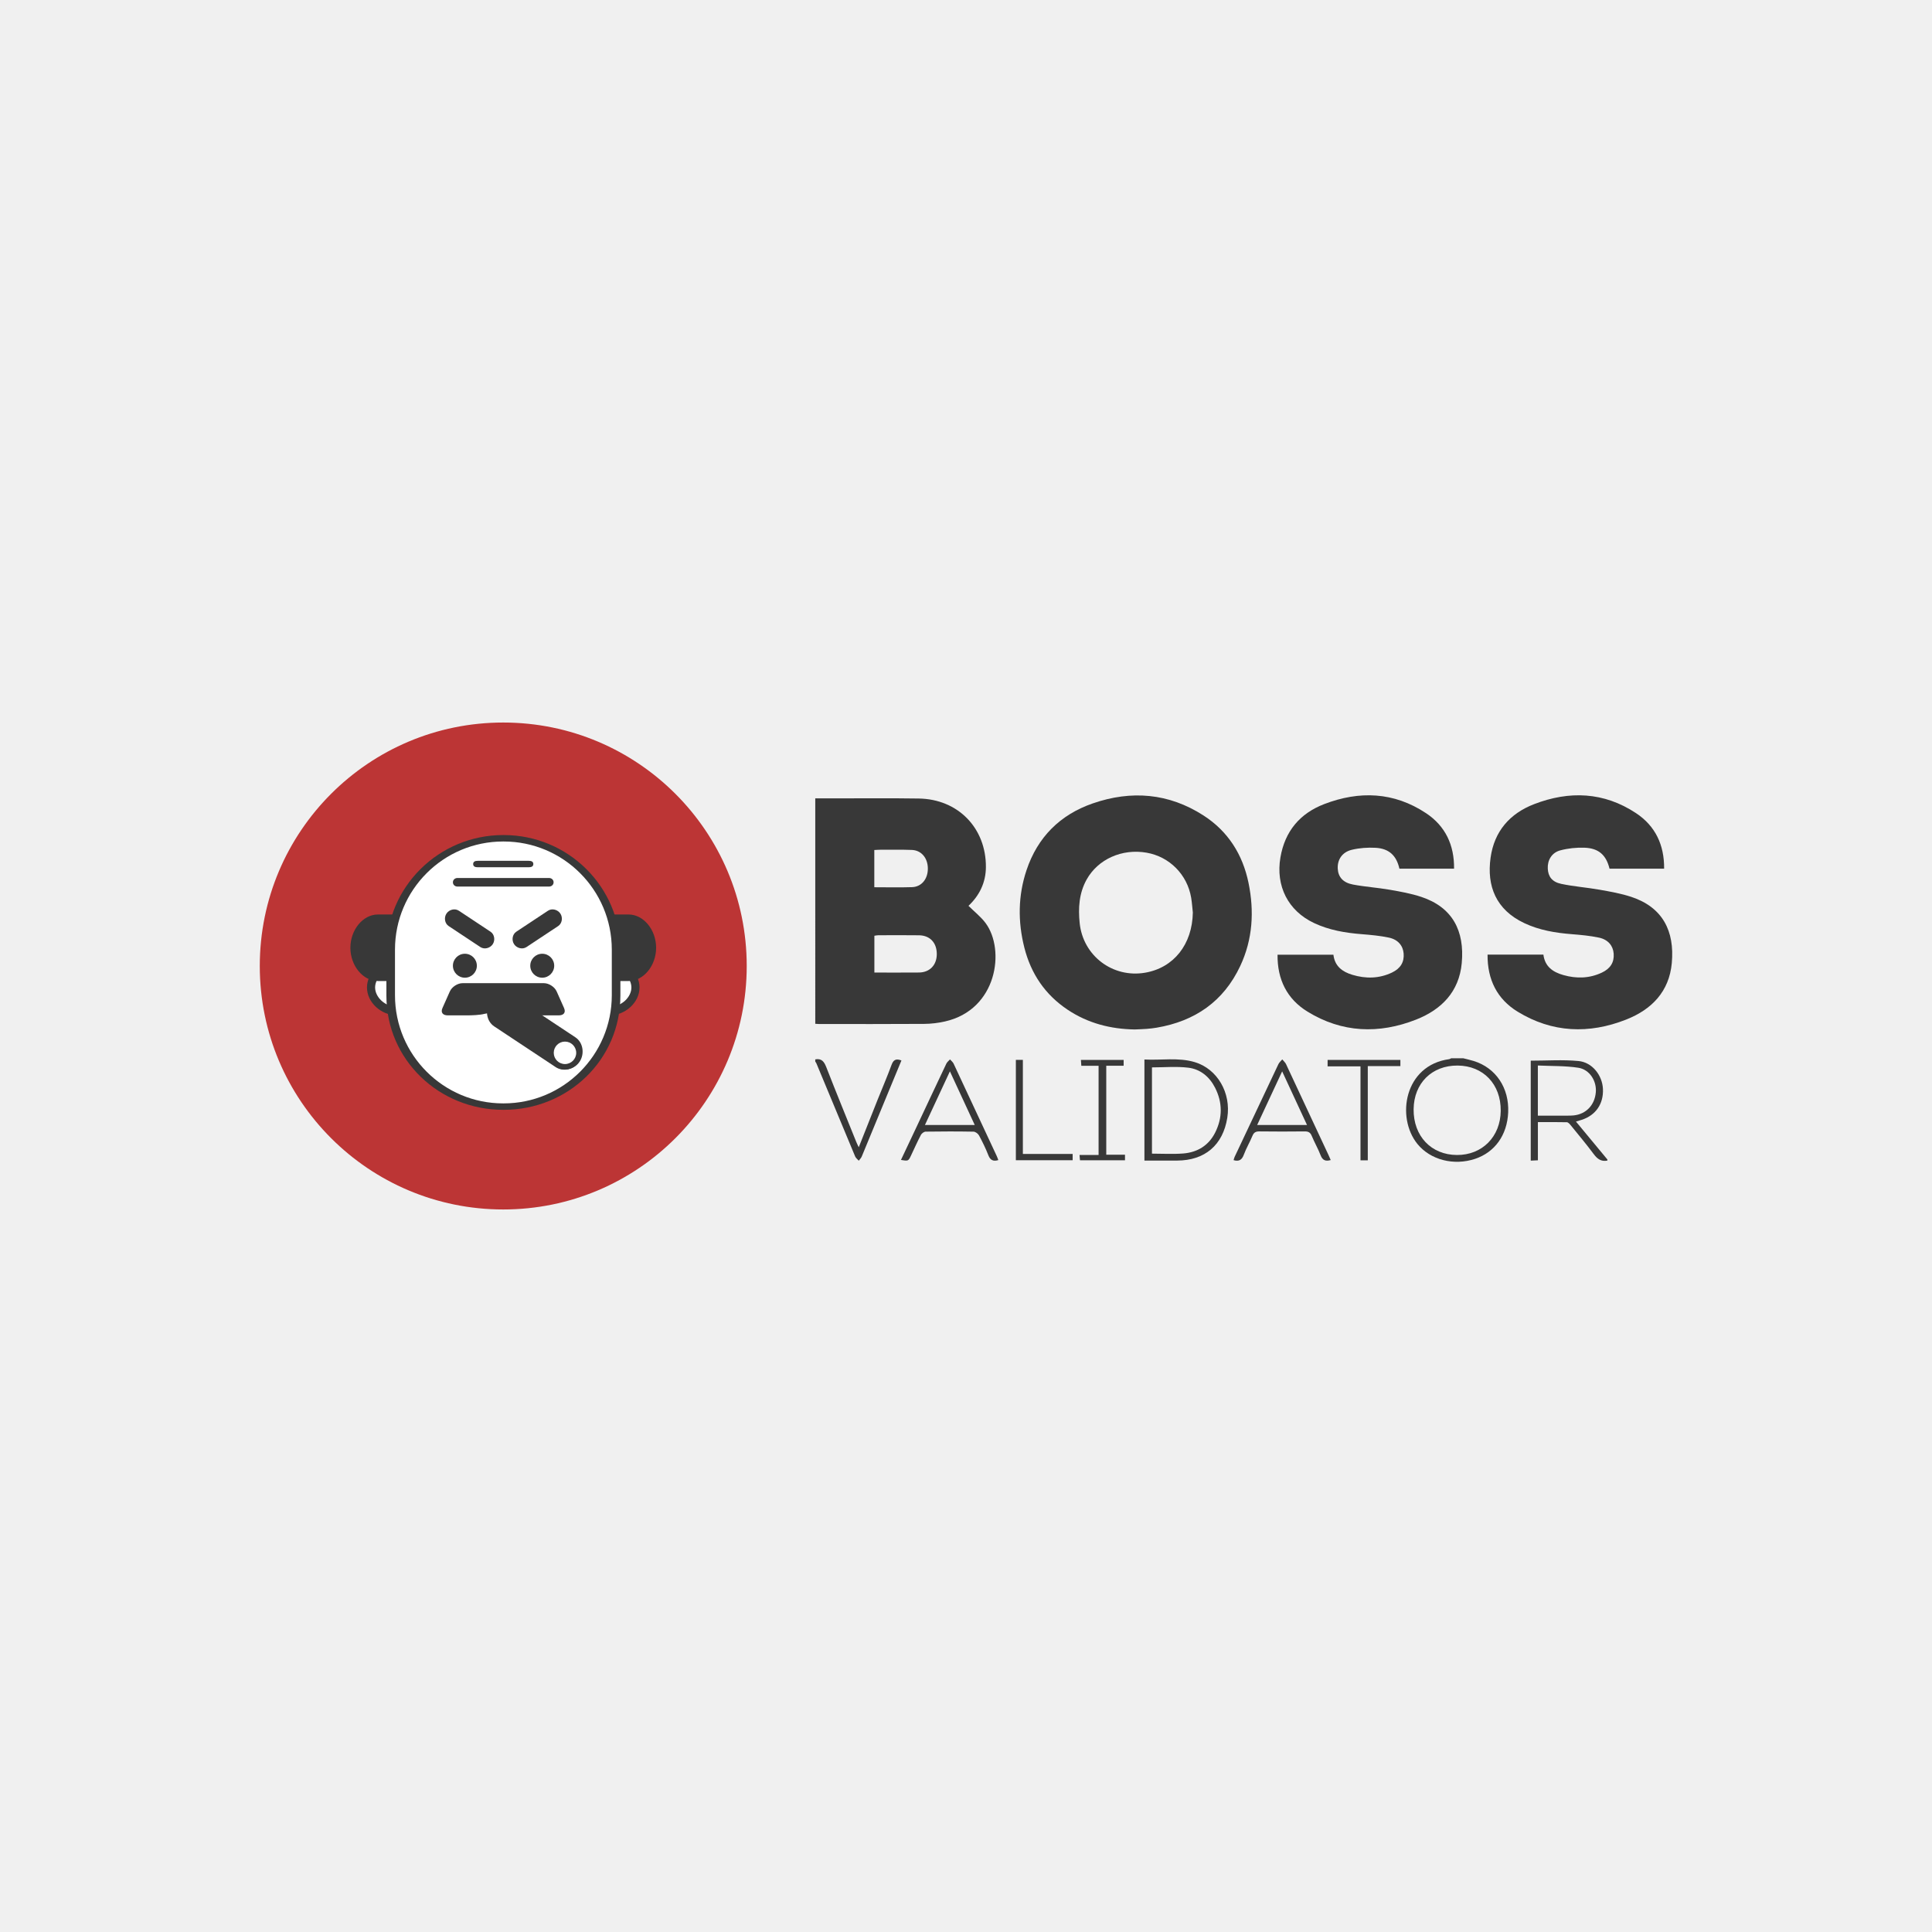
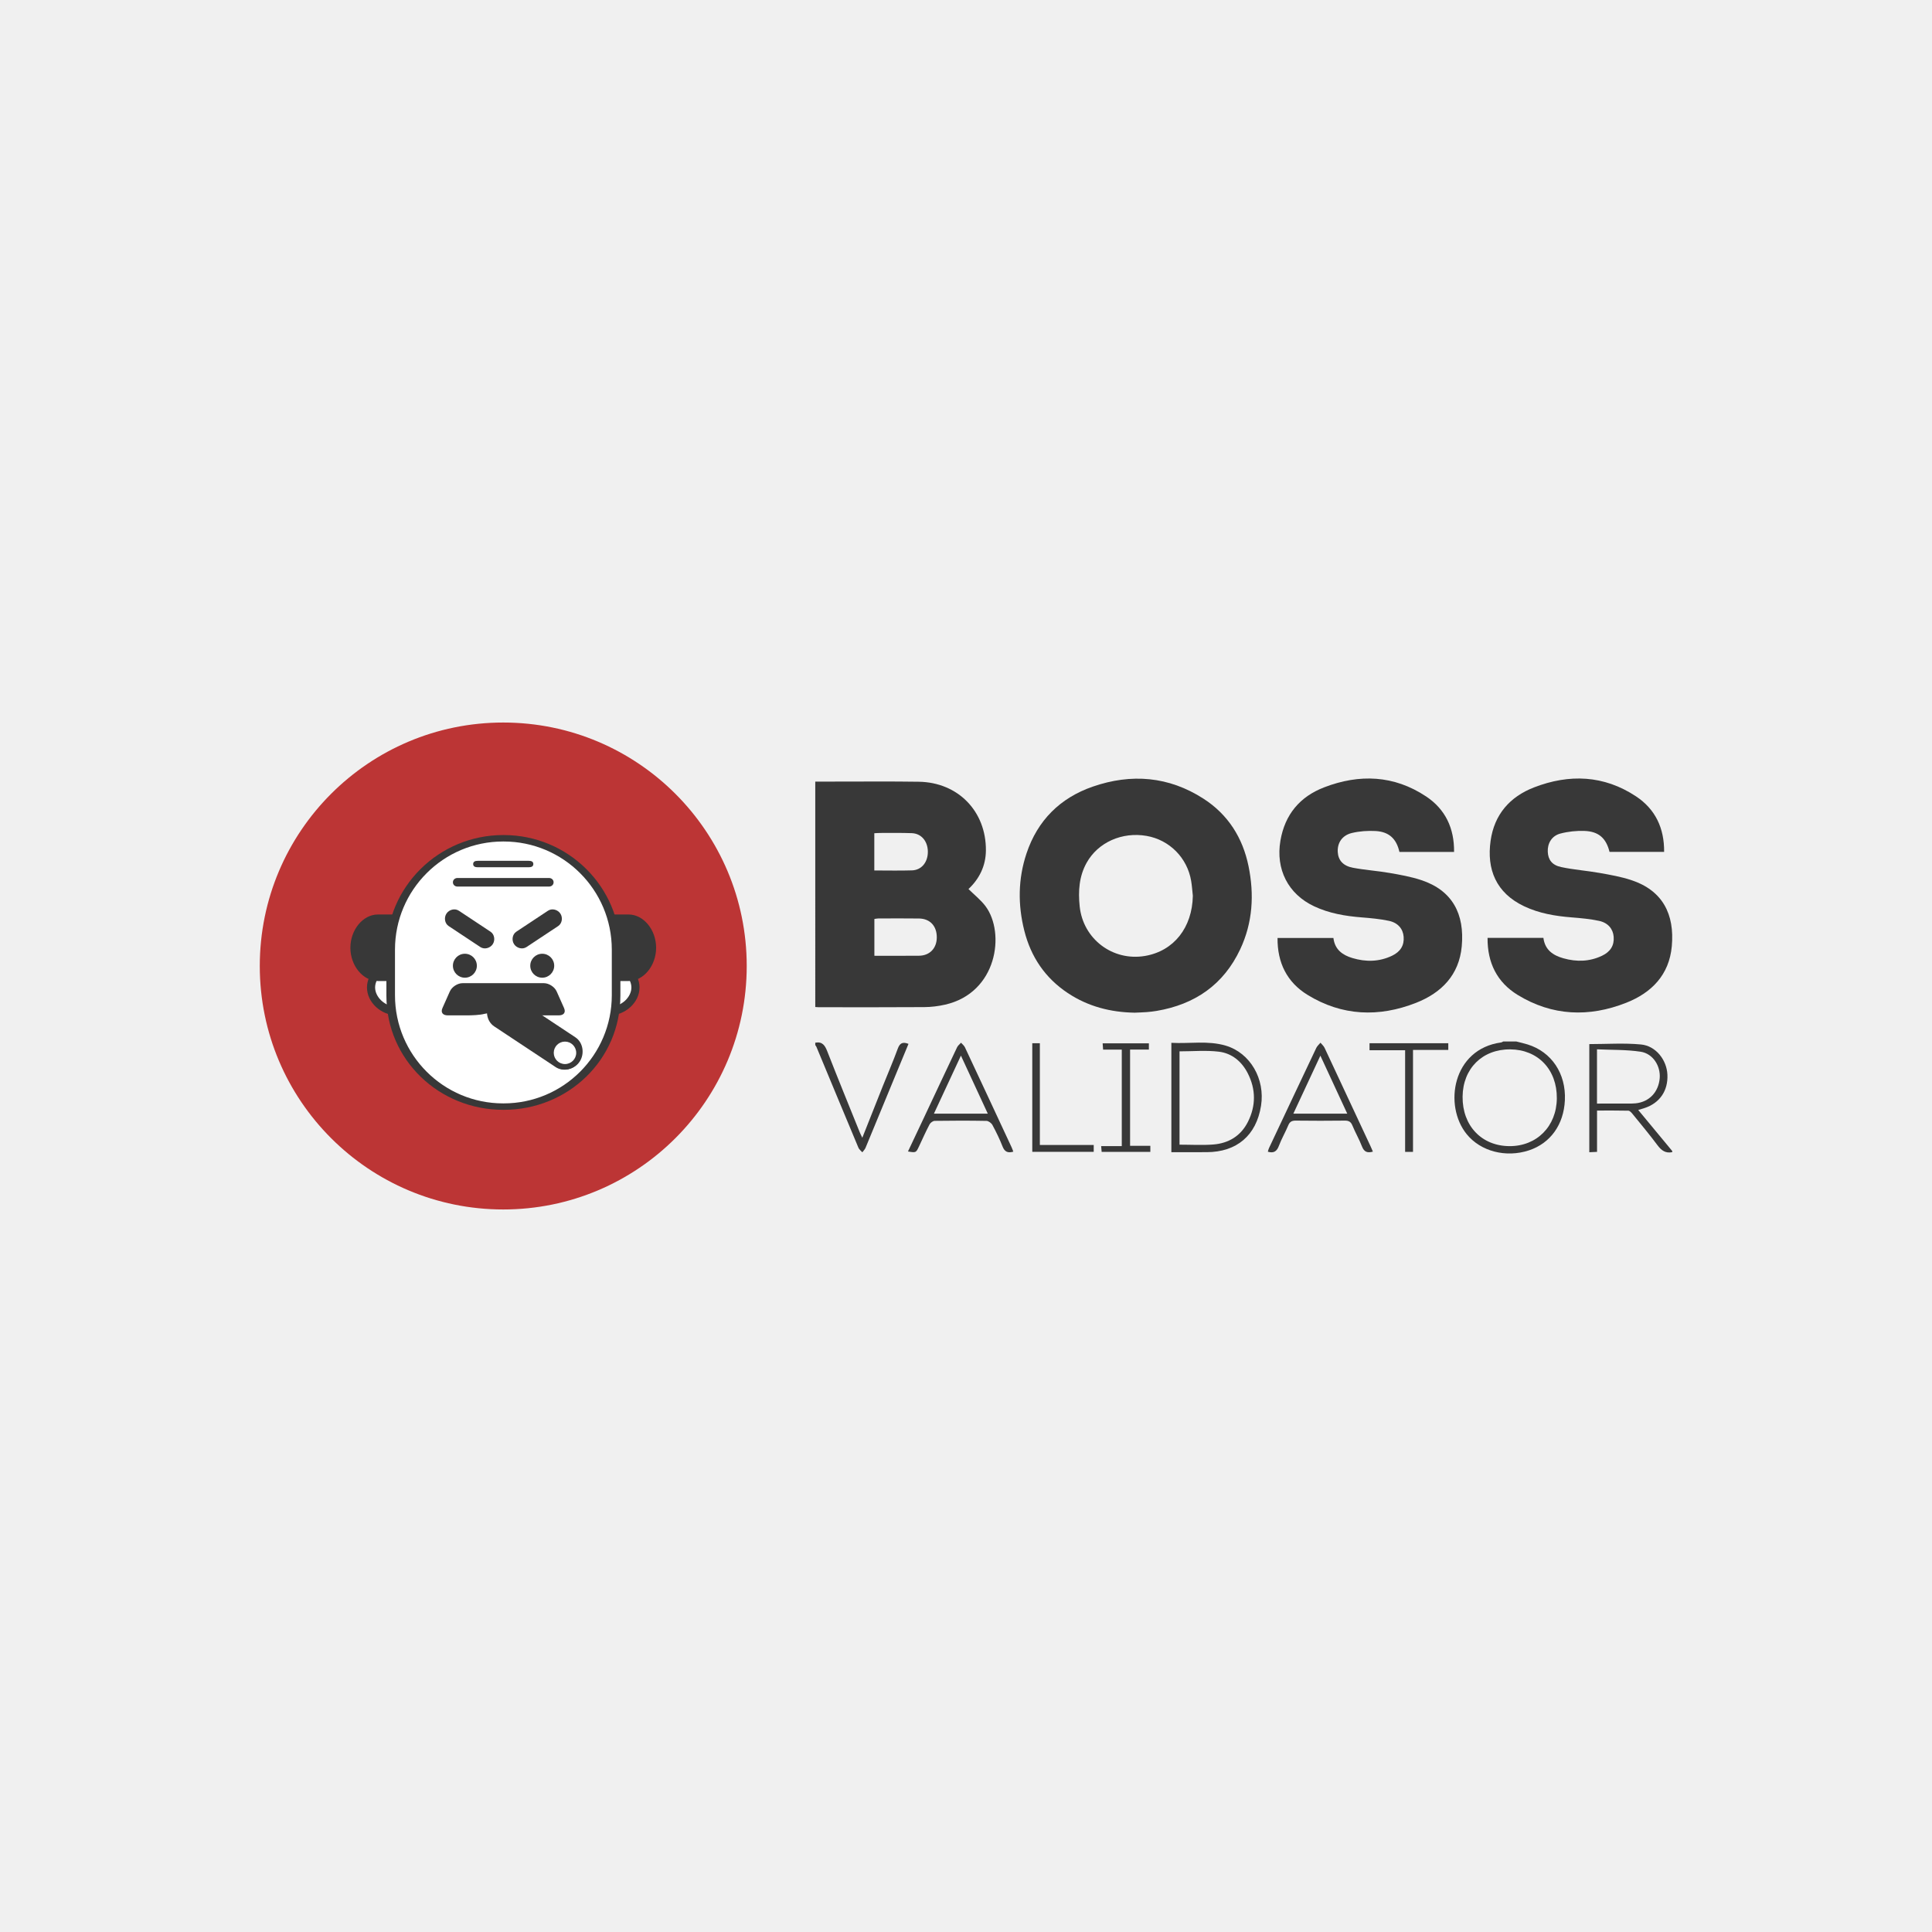
<svg xmlns="http://www.w3.org/2000/svg" version="1.1" id="Layer_1" x="0px" y="0px" width="900px" height="900px" viewBox="0 0 900 900" enable-background="new 0 0 900 900" xml:space="preserve">
  <g>
    <circle fill-rule="evenodd" clip-rule="evenodd" fill="#BC3535" cx="234.434" cy="450" r="113.418" />
    <g>
      <g>
        <g>
          <path fill-rule="evenodd" clip-rule="evenodd" fill="#FFFFFF" d="M211.83,460c0-5.586-5.454-11-12.182-11h-14.619      c-6.728,0-12.182,5.414-12.182,11l0,0c0,5.588,5.455,11,12.182,11h14.619C206.376,471,211.83,465.588,211.83,460L211.83,460z" />
          <path fill="#383838" d="M199.648,473h-14.619c-7.499,0-14.077-6.047-14.077-13s6.578-13,14.077-13h14.619      c7.498,0,14.077,6.047,14.077,13S207.146,473,199.648,473z M185.029,451c-5.888,0-10.288,4.629-10.288,9c0,4.373,4.4,9,10.288,9      h14.619c5.888,0,10.288-4.627,10.288-9c0-4.371-4.4-9-10.288-9H185.029z" />
        </g>
        <g>
          <path fill-rule="evenodd" clip-rule="evenodd" fill="#FFFFFF" d="M296.021,460c0-5.586-5.454-11-12.183-11H269.22      c-6.728,0-12.182,5.414-12.182,11l0,0c0,5.588,5.454,11,12.182,11h14.619C290.567,471,296.021,465.588,296.021,460L296.021,460z      " />
          <path fill="#383838" d="M283.839,473H269.22c-7.499,0-14.077-6.047-14.077-13s6.578-13,14.077-13h14.619      c7.5,0,14.078,6.047,14.078,13S291.338,473,283.839,473z M269.22,451c-5.888,0-10.287,4.629-10.287,9c0,4.373,4.399,9,10.287,9      h14.619c5.888,0,10.289-4.627,10.289-9c0-4.371-4.4-9-10.289-9H269.22z" />
        </g>
      </g>
      <g>
        <g>
          <path fill-rule="evenodd" clip-rule="evenodd" fill="#383838" d="M204.406,441.5c0-8.277-5.763-15.5-12.87-15.5h-15.443      c-7.108,0-12.87,7.223-12.87,15.5l0,0c0,8.277,5.761,15.5,12.87,15.5h15.443C198.644,457,204.406,449.777,204.406,441.5      L204.406,441.5z" />
        </g>
        <g>
          <path fill-rule="evenodd" clip-rule="evenodd" fill="#383838" d="M305.645,441.5c0-8.277-5.761-15.5-12.869-15.5h-15.444      c-7.106,0-12.869,7.223-12.869,15.5l0,0c0,8.277,5.762,15.5,12.869,15.5h15.444C299.883,457,305.645,449.777,305.645,441.5      L305.645,441.5z" />
        </g>
      </g>
      <g>
        <path fill-rule="evenodd" clip-rule="evenodd" fill="#FFFFFF" d="M287,463.729C287,492.598,263.597,516,234.729,516h-0.457     C205.403,516,182,492.598,182,463.729v-20.457C182,414.402,205.403,391,234.271,391h0.457C263.597,391,287,414.402,287,443.271     V463.729z" />
        <path fill="#383838" d="M234.688,517h-0.297C204.524,517,180,493.695,180,463.826V442.9c0-29.867,24.524-53.9,54.391-53.9h0.297     C264.554,389,289,413.033,289,442.9v20.926C289,493.695,264.554,517,234.688,517z M285,442.377     C285,414.555,262.445,392,234.623,392h-0.246C206.555,392,184,414.555,184,442.377v21.246C184,491.445,206.555,514,234.377,514     h0.246C262.445,514,285,491.445,285,463.623V442.377z" />
      </g>
      <g>
        <path fill-rule="evenodd" clip-rule="evenodd" fill="#383838" d="M270.031,494.523c2.379-3.594,1.645-8.895-1.994-11.305     l-28.625-18.965c-3.64-2.408-8.808-1.018-11.187,2.572l0,0c-2.379,3.592-1.645,8.895,1.995,11.307l28.626,18.961     C262.483,499.504,267.652,498.111,270.031,494.523L270.031,494.523z" />
      </g>
      <g>
        <path fill-rule="evenodd" clip-rule="evenodd" fill="#383838" d="M257.885,411c0-1.17-0.961-2-2.145-2h-42.612     c-1.185,0-2.146,0.83-2.146,2l0,0c0,1.17,0.961,2,2.146,2h42.612C256.923,413,257.885,412.17,257.885,411L257.885,411z" />
      </g>
      <g>
        <path fill-rule="evenodd" clip-rule="evenodd" fill="#383838" d="M248.447,402.5c0-1.168-0.961-1.5-2.144-1.5h-23.738     c-1.186,0-2.146,0.332-2.146,1.5l0,0c0,1.17,0.96,1.5,2.146,1.5h23.738C247.486,404,248.447,403.67,248.447,402.5L248.447,402.5z     " />
      </g>
      <g>
        <g>
          <g>
            <path fill-rule="evenodd" clip-rule="evenodd" fill="#383838" d="M239.487,439.852c-1.228-1.852-0.849-4.584,1.027-5.828       l14.755-9.773c1.875-1.242,4.541-0.525,5.766,1.324l0,0c1.227,1.854,0.848,4.586-1.028,5.828l-14.755,9.775       C243.377,442.42,240.713,441.701,239.487,439.852L239.487,439.852z" />
          </g>
          <g>
            <circle fill-rule="evenodd" clip-rule="evenodd" fill="#383838" cx="252.594" cy="449.873" r="5.577" />
          </g>
        </g>
        <g>
          <g>
            <circle fill-rule="evenodd" clip-rule="evenodd" fill="#383838" cx="216.56" cy="449.873" r="5.577" />
          </g>
          <g>
            <path fill-rule="evenodd" clip-rule="evenodd" fill="#383838" d="M229.534,439.852c1.227-1.852,0.848-4.584-1.028-5.828       l-14.755-9.773c-1.876-1.242-4.541-0.525-5.766,1.324l0,0c-1.226,1.854-0.848,4.586,1.029,5.828l14.754,9.775       C225.644,442.42,228.308,441.701,229.534,439.852L229.534,439.852z" />
          </g>
        </g>
      </g>
      <g>
        <path fill-rule="evenodd" clip-rule="evenodd" fill="#383838" d="M262.753,469.577c0.94,2.115-0.185,3.423-2.5,3.423h-7.023     c-2.316,0-6.054-0.017-8.306-0.554l-6.18-1.265c-2.253-0.537-5.929-0.392-8.169,0.196l-4.937,0.925     c-2.24,0.588-5.968,0.697-8.283,0.697h-8.739c-2.316,0-3.441-1.308-2.5-3.423l3.444-7.739c0.941-2.115,3.604-3.838,5.92-3.838     h37.908c2.315,0,4.98,1.723,5.921,3.838L262.753,469.577z" />
      </g>
      <g>
        <g>
          <path fill-rule="evenodd" clip-rule="evenodd" fill="#FFFFFF" d="M263.19,496.943c-3.581,0-6.495-2.914-6.495-6.496      c0-3.58,2.914-6.496,6.495-6.496c3.582,0,6.496,2.916,6.496,6.496C269.686,494.029,266.772,496.943,263.19,496.943z" />
        </g>
        <g>
          <g>
            <path fill="#383838" d="M263.19,485.215c2.885,0,5.232,2.348,5.232,5.232s-2.347,5.232-5.232,5.232s-5.232-2.348-5.232-5.232       S260.306,485.215,263.19,485.215 M263.19,482.689c-4.284,0-7.758,3.473-7.758,7.758s3.474,7.758,7.758,7.758       c4.285,0,7.758-3.473,7.758-7.758S267.475,482.689,263.19,482.689L263.19,482.689z" />
          </g>
        </g>
      </g>
    </g>
    <g>
      <g id="lLH4Wg_2_">
        <g>
-           <path fill-rule="evenodd" clip-rule="evenodd" fill="#383838" d="M681.646,492.982c1.626,0.42,3.272,0.775,4.875,1.273      c10.333,3.207,16.573,12.564,16.045,24.002c-0.488,10.539-6.221,18.537-15.477,21.602c-9.87,3.264-20.758,0.482-26.801-6.961      c-10-12.318-6.172-36.646,14.819-39.506c0.314-0.043,0.601-0.27,0.9-0.41C677.886,492.982,679.766,492.982,681.646,492.982z       M679.027,496.375c-11.996-0.086-20.388,8.244-20.509,20.361c-0.125,12.48,8.167,21.242,20.17,21.307      c11.779,0.064,20.307-8.539,20.41-20.588C699.207,505.09,690.989,496.461,679.027,496.375z" />
-           <path fill-rule="evenodd" clip-rule="evenodd" fill="#383838" d="M748.783,540.643c-2.861,0.57-4.662-0.727-6.344-2.99      c-3.461-4.65-7.189-9.102-10.848-13.602c-0.442-0.547-1.125-1.26-1.713-1.273c-4.411-0.105-8.829-0.059-13.47-0.059      c0,6.012,0,11.779,0,17.791c-1.195,0.057-2.173,0.102-3.33,0.156c0-15.674,0-31.232,0-46.564c7.49,0,14.934-0.533,22.252,0.162      c6.426,0.607,11.079,6.66,11.381,12.98c0.332,6.947-3.326,12.285-9.888,14.41c-0.784,0.256-1.579,0.48-2.68,0.812      c4.981,6.012,9.81,11.838,14.639,17.666C748.783,540.303,748.783,540.473,748.783,540.643z M716.392,519.719      c4.753,0,9.177,0.006,13.602-0.004c1.023-0.004,2.052-0.006,3.066-0.109c5.81-0.602,9.826-4.812,10.333-10.801      c0.44-5.215-2.859-10.596-8.178-11.412c-6.15-0.941-12.479-0.74-18.823-1.037C716.392,504.453,716.392,511.924,716.392,519.719z      " />
-           <path fill-rule="evenodd" clip-rule="evenodd" fill="#383838" d="M379.782,493.494c3.052-0.568,4.18,1.172,5.183,3.748      c4.55,11.654,9.29,23.234,13.97,34.838c0.284,0.703,0.645,1.375,1.107,2.352c3.014-7.6,5.908-14.934,8.832-22.256      c2.146-5.375,4.454-10.689,6.443-16.123c0.86-2.352,2.067-3.041,4.607-2.047c-1.911,4.619-3.824,9.229-5.728,13.842      c-4.25,10.309-8.486,20.625-12.767,30.92c-0.296,0.713-0.914,1.291-1.381,1.932c-0.571-0.652-1.365-1.215-1.683-1.977      c-6.051-14.443-12.044-28.914-18.058-43.373c-0.124-0.301-0.347-0.557-0.525-0.83      C379.782,494.178,379.782,493.836,379.782,493.494z" />
-           <path fill-rule="evenodd" clip-rule="evenodd" fill="#383838" d="M533.116,540.643c0-15.844,0-31.273,0-47.084      c7.88,0.432,15.756-1.061,23.414,1.213c10.562,3.137,17.031,14.363,15.195,25.902c-2.029,12.756-10.438,19.934-23.41,19.967      C543.303,540.654,538.291,540.643,533.116,540.643z M536.629,537.412c4.999,0,9.787,0.295,14.523-0.072      c6.64-0.516,11.902-3.717,14.936-9.771c3.459-6.902,3.456-13.973-0.074-20.896c-2.603-5.105-6.842-8.613-12.427-9.297      c-5.524-0.678-11.197-0.148-16.958-0.148C536.629,510.42,536.629,523.791,536.629,537.412z" />
-           <path fill-rule="evenodd" clip-rule="evenodd" fill="#383838" d="M465.058,540.418c-2.362,0.699-3.731,0.066-4.632-2.229      c-1.234-3.168-2.738-6.246-4.352-9.242c-0.449-0.836-1.682-1.76-2.571-1.777c-7.427-0.141-14.858-0.123-22.288-0.012      c-0.764,0.012-1.833,0.787-2.207,1.5c-1.624,3.088-3.049,6.283-4.531,9.445c-1.318,2.809-1.312,2.811-4.774,2.238      c2.2-4.656,4.381-9.256,6.547-13.865c4.857-10.328,9.693-20.668,14.59-30.979c0.36-0.762,1.122-1.328,1.697-1.988      c0.572,0.652,1.334,1.215,1.689,1.971c6.732,14.344,13.419,28.705,20.104,43.068C464.61,539.15,464.813,539.787,465.058,540.418      z M442.504,499.07c-3.979,8.547-7.764,16.682-11.632,24.99c7.915,0,15.392,0,23.201,0      C450.226,515.75,446.479,507.654,442.504,499.07z" />
-           <path fill-rule="evenodd" clip-rule="evenodd" fill="#383838" d="M619.897,540.402c-2.437,0.701-3.812,0.086-4.704-2.225      c-1.192-3.09-2.877-5.99-4.141-9.059c-0.671-1.627-1.622-2.086-3.297-2.066c-7.002,0.084-14.007,0.088-21.009-0.002      c-1.675-0.023-2.624,0.412-3.293,2.029c-1.235,2.988-2.906,5.807-4.033,8.826c-0.88,2.354-2.163,3.289-4.763,2.547      c0.149-0.494,0.244-1.033,0.471-1.514c6.784-14.412,13.57-28.822,20.403-43.213c0.396-0.834,1.185-1.482,1.792-2.219      c0.599,0.736,1.38,1.389,1.771,2.223c6.628,14.111,13.206,28.24,19.794,42.371C619.237,538.85,619.555,539.617,619.897,540.402z       M608.854,524.059c-3.896-8.408-7.649-16.508-11.574-24.973c-3.938,8.447-7.731,16.586-11.641,24.973      C593.518,524.059,600.998,524.059,608.854,524.059z" />
-           <path fill-rule="evenodd" clip-rule="evenodd" fill="#383838" d="M652.357,493.74c0,1.033,0,1.854,0,2.881      c-5.036,0-9.956,0-15.19,0c0,14.723,0,29.248,0,43.895c-1.22,0-2.12,0-3.395,0c0-14.516,0-29.031,0-43.768      c-5.283,0-10.205,0-15.325,0c0-1.104,0-1.982,0-3.008C629.669,493.74,640.889,493.74,652.357,493.74z" />
-           <path fill-rule="evenodd" clip-rule="evenodd" fill="#383838" d="M511.766,496.49c-2.716,0-5.261,0-8.043,0      c-0.068-0.951-0.126-1.748-0.196-2.727c6.714,0,13.238,0,19.91,0c0,0.848,0,1.643,0,2.701c-2.738,0-5.349,0-8.096,0      c0,13.885,0,27.51,0,41.443c2.895,0,5.747,0,8.724,0c0,1.029,0,1.744,0,2.598c-6.989,0-13.872,0-20.965,0      c-0.062-0.711-0.126-1.424-0.216-2.471c3.026,0,5.877,0,8.882,0C511.766,524.104,511.766,510.486,511.766,496.49z" />
-           <path fill-rule="evenodd" clip-rule="evenodd" fill="#383838" d="M499.684,537.541c0,1.129,0,1.957,0,2.943      c-8.79,0-17.535,0-26.455,0c0-15.541,0-31.088,0-46.758c1.081,0,2.056,0,3.26,0c0,14.584,0,29.049,0,43.814      C484.336,537.541,491.964,537.541,499.684,537.541z" />
+           <path fill-rule="evenodd" clip-rule="evenodd" fill="#383838" d="M706.353,485.166c1.759,0.455,3.54,0.84,5.273,1.379      c11.179,3.469,17.93,13.592,17.358,25.965c-0.528,11.402-6.729,20.055-16.743,23.371c-10.678,3.529-22.457,0.521-28.994-7.531      c-10.819-13.326-6.678-39.646,16.032-42.74c0.34-0.045,0.649-0.291,0.974-0.443      C702.284,485.166,704.318,485.166,706.353,485.166z M703.52,488.836c-12.978-0.092-22.057,8.92-22.188,22.029      c-0.135,13.502,8.836,22.98,21.821,23.049c12.743,0.07,21.969-9.236,22.08-22.271      C725.351,498.266,716.461,488.93,703.52,488.836z" />
+           <path fill-rule="evenodd" clip-rule="evenodd" fill="#383838" d="M778.984,536.727c-3.095,0.617-5.043-0.785-6.862-3.234      c-3.744-5.031-7.778-9.846-11.735-14.715c-0.479-0.592-1.218-1.363-1.854-1.377c-4.772-0.115-9.552-0.064-14.572-0.064      c0,6.504,0,12.744,0,19.248c-1.293,0.061-2.351,0.109-3.603,0.168c0-16.955,0-33.787,0-50.375      c8.104,0,16.156-0.576,24.073,0.176c6.952,0.656,11.986,7.205,12.312,14.043c0.359,7.516-3.599,13.291-10.697,15.59      c-0.849,0.275-1.708,0.52-2.898,0.879c5.389,6.504,10.612,12.807,15.836,19.111      C778.984,536.359,778.984,536.543,778.984,536.727z M743.942,514.092c5.142,0,9.928,0.006,14.715-0.006      c1.106-0.004,2.22-0.006,3.317-0.117c6.285-0.65,10.63-5.207,11.179-11.686c0.477-5.641-3.094-11.463-8.848-12.346      c-6.653-1.018-13.501-0.801-20.363-1.123C743.942,497.576,743.942,505.658,743.942,514.092z" />
+           <path fill-rule="evenodd" clip-rule="evenodd" fill="#383838" d="M379.782,485.721c3.302-0.615,4.522,1.268,5.607,4.055      c4.922,12.607,10.05,25.135,15.113,37.689c0.308,0.76,0.698,1.486,1.198,2.543c3.26-8.221,6.392-16.156,9.554-24.078      c2.322-5.814,4.819-11.562,6.97-17.441c0.93-2.545,2.236-3.291,4.985-2.215c-2.067,4.998-4.137,9.984-6.197,14.975      c-4.598,11.152-9.18,22.312-13.812,33.451c-0.32,0.771-0.988,1.396-1.494,2.09c-0.618-0.707-1.477-1.314-1.82-2.139      c-6.546-15.625-13.03-31.281-19.536-46.924c-0.134-0.324-0.375-0.602-0.568-0.896      C379.782,486.459,379.782,486.09,379.782,485.721z" />
+           <path fill-rule="evenodd" clip-rule="evenodd" fill="#383838" d="M545.666,536.727c0-17.141,0-33.832,0-50.938      c8.525,0.467,17.046-1.146,25.33,1.312c11.427,3.395,18.426,15.539,16.439,28.023c-2.195,13.799-11.293,21.564-25.326,21.6      C556.687,536.74,551.265,536.727,545.666,536.727z M549.467,533.232c5.408,0,10.588,0.318,15.712-0.078      c7.183-0.559,12.876-4.021,16.158-10.572c3.741-7.467,3.738-15.115-0.081-22.605c-2.815-5.523-7.401-9.318-13.443-10.059      c-5.977-0.732-12.114-0.16-18.346-0.16C549.467,504.031,549.467,518.496,549.467,533.232z" />
+           <path fill-rule="evenodd" clip-rule="evenodd" fill="#383838" d="M472.037,536.484c-2.556,0.756-4.037,0.072-5.011-2.41      c-1.336-3.428-2.963-6.758-4.708-10c-0.486-0.904-1.819-1.902-2.781-1.922c-8.035-0.152-16.075-0.133-24.113-0.014      c-0.826,0.014-1.983,0.852-2.388,1.623c-1.757,3.342-3.298,6.797-4.902,10.219c-1.426,3.039-1.419,3.041-5.165,2.422      c2.38-5.037,4.74-10.014,7.083-15c5.255-11.174,10.487-22.359,15.784-33.514c0.39-0.824,1.214-1.438,1.836-2.152      c0.619,0.707,1.443,1.314,1.828,2.133c7.284,15.518,14.518,31.055,21.75,46.594      C471.554,535.113,471.773,535.803,472.037,536.484z M447.638,491.752c-4.304,9.246-8.399,18.047-12.584,27.037      c8.563,0,16.651,0,25.1,0C455.991,509.797,451.938,501.039,447.638,491.752z" />
+           <path fill-rule="evenodd" clip-rule="evenodd" fill="#383838" d="M639.55,536.467c-2.636,0.76-4.124,0.094-5.089-2.406      c-1.29-3.342-3.112-6.48-4.479-9.801c-0.726-1.76-1.755-2.256-3.566-2.234c-7.575,0.09-15.153,0.096-22.729-0.002      c-1.812-0.025-2.839,0.445-3.562,2.195c-1.337,3.232-3.145,6.281-4.363,9.549c-0.952,2.545-2.34,3.559-5.152,2.754      c0.161-0.533,0.264-1.117,0.509-1.637c7.34-15.592,14.682-31.182,22.073-46.75c0.43-0.902,1.282-1.604,1.938-2.4      c0.648,0.797,1.493,1.502,1.917,2.404c7.17,15.268,14.287,30.553,21.414,45.84C638.836,534.787,639.18,535.617,639.55,536.467z       M627.604,518.785c-4.216-9.096-8.275-17.857-12.521-27.016c-4.261,9.139-8.364,17.943-12.594,27.016      C611.011,518.785,619.104,518.785,627.604,518.785z" />
+           <path fill-rule="evenodd" clip-rule="evenodd" fill="#383838" d="M674.667,485.986c0,1.117,0,2.006,0,3.117      c-5.448,0-10.771,0-16.434,0c0,15.928,0,31.641,0,47.486c-1.319,0-2.294,0-3.673,0c0-15.703,0-31.408,0-47.35      c-5.716,0-11.04,0-16.579,0c0-1.193,0-2.145,0-3.254C650.121,485.986,662.26,485.986,674.667,485.986z" />
+           <path fill-rule="evenodd" clip-rule="evenodd" fill="#383838" d="M522.568,488.961c-2.938,0-5.691,0-8.701,0      c-0.074-1.029-0.137-1.891-0.213-2.949c7.264,0,14.322,0,21.54,0c0,0.916,0,1.777,0,2.922c-2.963,0-5.786,0-8.759,0      c0,15.021,0,29.762,0,44.836c3.132,0,6.218,0,9.438,0c0,1.113,0,1.887,0,2.811c-7.561,0-15.007,0-22.681,0      c-0.066-0.77-0.136-1.541-0.233-2.674c3.274,0,6.358,0,9.609,0C522.568,518.834,522.568,504.104,522.568,488.961z" />
+           <path fill-rule="evenodd" clip-rule="evenodd" fill="#383838" d="M509.497,533.371c0,1.223,0,2.117,0,3.186      c-9.51,0-18.971,0-28.62,0c0-16.814,0-33.633,0-50.586c1.169,0,2.224,0,3.526,0c0,15.777,0,31.428,0,47.4      C492.894,533.371,501.146,533.371,509.497,533.371z" />
        </g>
      </g>
      <g id="_x31_daYUQ_2_">
        <g>
-           <path fill-rule="evenodd" clip-rule="evenodd" fill="#383838" d="M379.782,371.908c3.174,0,6.146-0.002,9.12,0      c13.038,0.012,26.078-0.125,39.113,0.074c18.271,0.277,31.377,13.758,31.257,31.975c-0.045,7.266-3.09,13.279-8.117,18.014      c2.731,2.717,5.769,5.072,7.976,8.041c9.232,12.439,5.438,40.32-18.91,45.818c-3.151,0.713-6.44,1.115-9.669,1.137      c-16.39,0.115-32.782,0.059-49.173,0.053c-0.461,0-0.924-0.055-1.596-0.098C379.782,442.023,379.782,407.16,379.782,371.908z       M407.321,453.053c7.015,0,13.884,0.041,20.752-0.018c5.015-0.039,8.284-3.447,8.321-8.504c0.038-5.291-3.117-8.762-8.261-8.84      c-6.333-0.092-12.668-0.033-19.004-0.018c-0.616,0.002-1.233,0.158-1.809,0.236      C407.321,441.646,407.321,447.205,407.321,453.053z M407.286,413.312c6.083,0,11.848,0.143,17.6-0.045      c4.488-0.15,7.444-3.932,7.341-8.861c-0.102-4.797-3.071-8.312-7.479-8.473c-4.833-0.18-9.679-0.088-14.519-0.096      c-0.977-0.002-1.954,0.084-2.943,0.131C407.286,401.879,407.286,407.439,407.286,413.312z" />
-           <path fill-rule="evenodd" clip-rule="evenodd" fill="#383838" d="M528.553,479.562c-11.216-0.191-21.695-2.871-31.126-9.139      c-10.56-7.02-17.174-16.812-20.256-29.025c-3.052-12.09-2.944-24.168,1.021-36.033c5.146-15.395,15.654-25.846,30.86-31.109      c17.942-6.215,35.402-4.803,51.584,5.623c11.439,7.367,18.255,18.184,20.969,31.385c2.721,13.238,1.971,26.34-3.86,38.746      c-7.767,16.521-21.112,25.697-38.914,28.719c-1.554,0.264-3.13,0.443-4.704,0.566      C532.272,479.438,530.41,479.475,528.553,479.562z M555.67,425.107c-0.253-2.305-0.396-4.629-0.779-6.91      c-1.812-10.789-10.098-19.127-20.771-20.986c-11.415-1.988-22.631,3.008-27.923,12.516c-3.541,6.359-3.972,13.256-3.242,20.305      c1.576,15.215,15.385,25.668,30.457,23.092C546.81,450.832,555.41,439.928,555.67,425.107z" />
-           <path fill-rule="evenodd" clip-rule="evenodd" fill="#383838" d="M621.154,444.75c0.63,5.365,4.174,7.953,8.804,9.348      c6.265,1.887,12.489,1.801,18.49-1.051c3.993-1.902,5.74-4.885,5.422-8.863c-0.291-3.637-2.618-6.514-6.882-7.41      c-4.162-0.879-8.448-1.264-12.701-1.604c-7.651-0.607-15.12-1.875-22.131-5.172c-12.127-5.703-17.956-17.271-15.687-30.562      c2.087-12.219,9.074-20.498,20.375-24.85c16.397-6.312,32.525-5.693,47.468,4.229c8.99,5.971,13.177,14.811,13.049,25.855      c-8.604,0-17.033,0-25.457,0c-1.376-6.111-4.823-9.393-11.132-9.734c-3.654-0.195-7.46,0.068-11.007,0.918      c-4.561,1.09-6.819,4.621-6.59,8.822c0.209,3.844,2.438,6.508,7.118,7.383c5.655,1.059,11.438,1.438,17.113,2.422      c4.926,0.854,9.907,1.75,14.638,3.311c14.588,4.811,20.289,15.855,18.892,30.891c-1.235,13.295-9.408,21.621-21.269,26.285      c-17.34,6.818-34.505,6.172-50.587-3.717c-9.558-5.877-14.079-14.977-13.952-26.5C603.877,444.75,612.476,444.75,621.154,444.75      z" />
-           <path fill-rule="evenodd" clip-rule="evenodd" fill="#383838" d="M692.962,444.701c8.857,0,17.385,0,26.01,0      c0.716,5.604,4.444,8.15,9.32,9.525c6.117,1.727,12.142,1.584,17.951-1.162c4.006-1.891,5.77-4.859,5.47-8.832      c-0.275-3.654-2.589-6.547-6.837-7.447c-4.16-0.883-8.446-1.273-12.697-1.611c-7.651-0.605-15.133-1.848-22.133-5.162      c-13.15-6.217-17.538-17.234-15.669-30.518c1.726-12.264,8.957-20.52,20.263-24.889c16.397-6.336,32.521-5.707,47.472,4.182      c9.013,5.961,13.201,14.809,13.1,25.867c-8.571,0-17,0-25.429,0.002c-1.571-6.346-5.025-9.52-11.675-9.762      c-3.738-0.135-7.623,0.277-11.235,1.23c-4.028,1.059-6.047,4.586-5.859,8.502c0.176,3.684,1.95,6.205,6.291,7.119      c5.895,1.242,11.955,1.674,17.894,2.727c4.927,0.871,9.908,1.754,14.643,3.305c14.654,4.809,20.317,15.881,18.946,30.855      c-1.22,13.291-9.371,21.635-21.233,26.312c-17.335,6.84-34.493,6.193-50.589-3.67      C697.391,465.406,692.856,456.309,692.962,444.701z" />
+           <path fill-rule="evenodd" clip-rule="evenodd" fill="#383838" d="M379.782,364.092c3.174,0,6.146-0.002,9.12,0      c13.038,0.012,26.078-0.125,39.113,0.074c18.271,0.277,31.377,13.758,31.257,31.975c-0.045,7.266-3.09,13.279-8.117,18.014      c2.731,2.717,5.769,5.072,7.976,8.041c9.232,12.439,5.438,40.32-18.91,45.818c-3.151,0.713-6.44,1.115-9.669,1.137      c-16.39,0.115-32.782,0.059-49.173,0.053c-0.461,0-0.924-0.055-1.596-0.098C379.782,434.207,379.782,399.344,379.782,364.092z       M407.321,445.236c7.015,0,13.884,0.041,20.752-0.018c5.015-0.039,8.284-3.447,8.321-8.504c0.038-5.291-3.117-8.762-8.261-8.84      c-6.333-0.092-12.668-0.033-19.004-0.018c-0.616,0.002-1.233,0.158-1.809,0.236C407.321,433.83,407.321,439.389,407.321,445.236      z M407.286,405.496c6.083,0,11.848,0.143,17.6-0.045c4.488-0.15,7.444-3.932,7.341-8.861c-0.102-4.797-3.071-8.312-7.479-8.473      c-4.833-0.18-9.679-0.088-14.519-0.096c-0.977-0.002-1.954,0.084-2.943,0.131C407.286,394.062,407.286,399.623,407.286,405.496z      " />
+           <path fill-rule="evenodd" clip-rule="evenodd" fill="#383838" d="M528.553,471.746c-11.216-0.191-21.695-2.871-31.126-9.139      c-10.56-7.02-17.174-16.812-20.256-29.025c-3.052-12.09-2.944-24.168,1.021-36.033c5.146-15.395,15.654-25.846,30.86-31.109      c17.942-6.215,35.402-4.803,51.584,5.623c11.439,7.367,18.255,18.184,20.969,31.385c2.721,13.238,1.971,26.34-3.86,38.746      c-7.767,16.521-21.112,25.697-38.914,28.719c-1.554,0.264-3.13,0.443-4.704,0.566      C532.272,471.621,530.41,471.658,528.553,471.746z M555.67,417.291c-0.253-2.305-0.396-4.629-0.779-6.91      c-1.812-10.789-10.098-19.127-20.771-20.986c-11.415-1.988-22.631,3.008-27.923,12.516c-3.541,6.359-3.972,13.256-3.242,20.305      c1.576,15.215,15.385,25.668,30.457,23.092C546.81,443.016,555.41,432.111,555.67,417.291z" />
+           <path fill-rule="evenodd" clip-rule="evenodd" fill="#383838" d="M621.154,436.934c0.63,5.365,4.174,7.953,8.804,9.348      c6.265,1.887,12.489,1.801,18.49-1.051c3.993-1.902,5.74-4.885,5.422-8.863c-0.291-3.637-2.618-6.514-6.882-7.41      c-4.162-0.879-8.448-1.264-12.701-1.604c-7.651-0.607-15.12-1.875-22.131-5.172c-12.127-5.703-17.956-17.271-15.687-30.562      c2.087-12.219,9.074-20.498,20.375-24.85c16.397-6.312,32.525-5.693,47.468,4.229c8.99,5.971,13.177,14.811,13.049,25.855      c-8.604,0-17.033,0-25.457,0c-1.376-6.111-4.823-9.393-11.132-9.734c-3.654-0.195-7.46,0.068-11.007,0.918      c-4.561,1.09-6.819,4.621-6.59,8.822c0.209,3.844,2.438,6.508,7.118,7.383c5.655,1.059,11.438,1.438,17.113,2.422      c4.926,0.854,9.907,1.75,14.638,3.311c14.588,4.811,20.289,15.855,18.892,30.891c-1.235,13.295-9.408,21.621-21.269,26.285      c-17.34,6.818-34.505,6.172-50.587-3.717c-9.558-5.877-14.079-14.977-13.952-26.5      C603.877,436.934,612.476,436.934,621.154,436.934z" />
+           <path fill-rule="evenodd" clip-rule="evenodd" fill="#383838" d="M692.962,436.885c8.857,0,17.385,0,26.01,0      c0.716,5.604,4.444,8.15,9.32,9.525c6.117,1.727,12.142,1.584,17.951-1.162c4.006-1.891,5.77-4.859,5.47-8.832      c-0.275-3.654-2.589-6.547-6.837-7.447c-4.16-0.883-8.446-1.273-12.697-1.611c-7.651-0.605-15.133-1.848-22.133-5.162      c-13.15-6.217-17.538-17.234-15.669-30.518c1.726-12.264,8.957-20.52,20.263-24.889c16.397-6.336,32.521-5.707,47.472,4.182      c9.013,5.961,13.201,14.809,13.1,25.867c-8.571,0-17,0-25.429,0.002c-1.571-6.346-5.025-9.52-11.675-9.762      c-3.738-0.135-7.623,0.277-11.235,1.23c-4.028,1.059-6.047,4.586-5.859,8.502c0.176,3.684,1.95,6.205,6.291,7.119      c5.895,1.242,11.955,1.674,17.894,2.727c4.927,0.871,9.908,1.754,14.643,3.305c14.654,4.809,20.317,15.881,18.946,30.855      c-1.22,13.291-9.371,21.635-21.233,26.312c-17.335,6.84-34.493,6.193-50.589-3.67      C697.391,457.59,692.856,448.492,692.962,436.885z" />
        </g>
      </g>
    </g>
  </g>
</svg>
